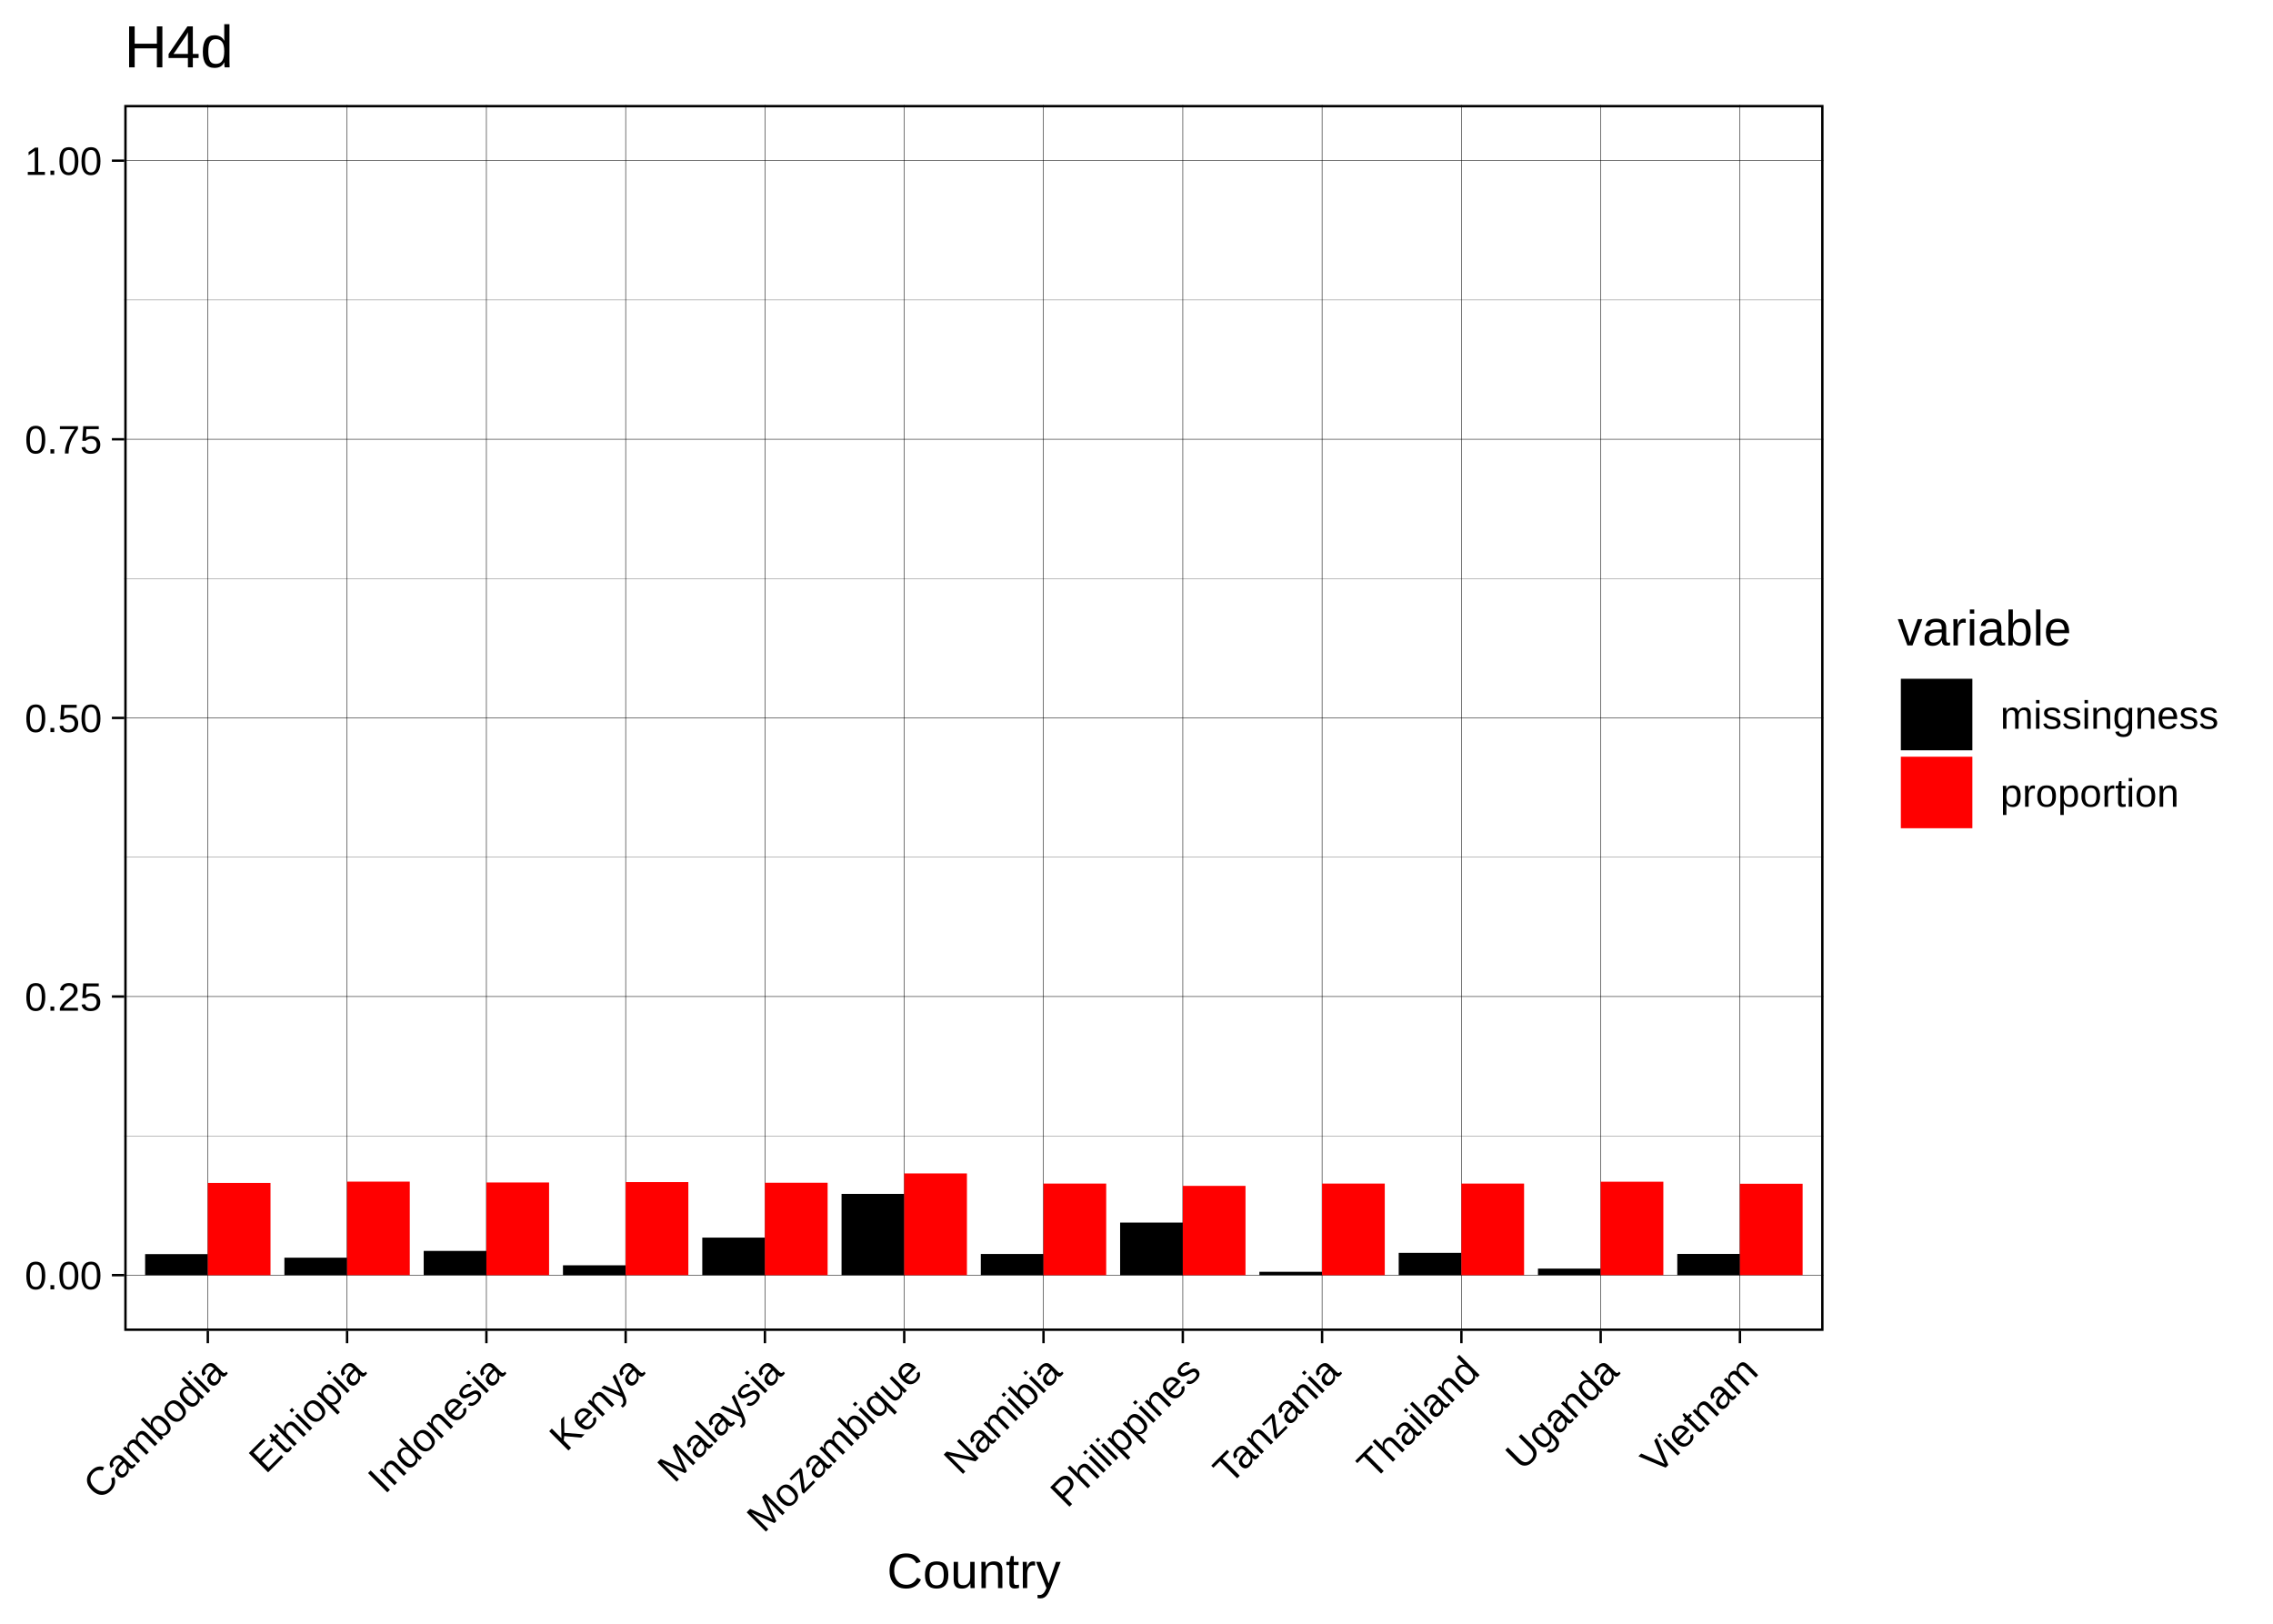
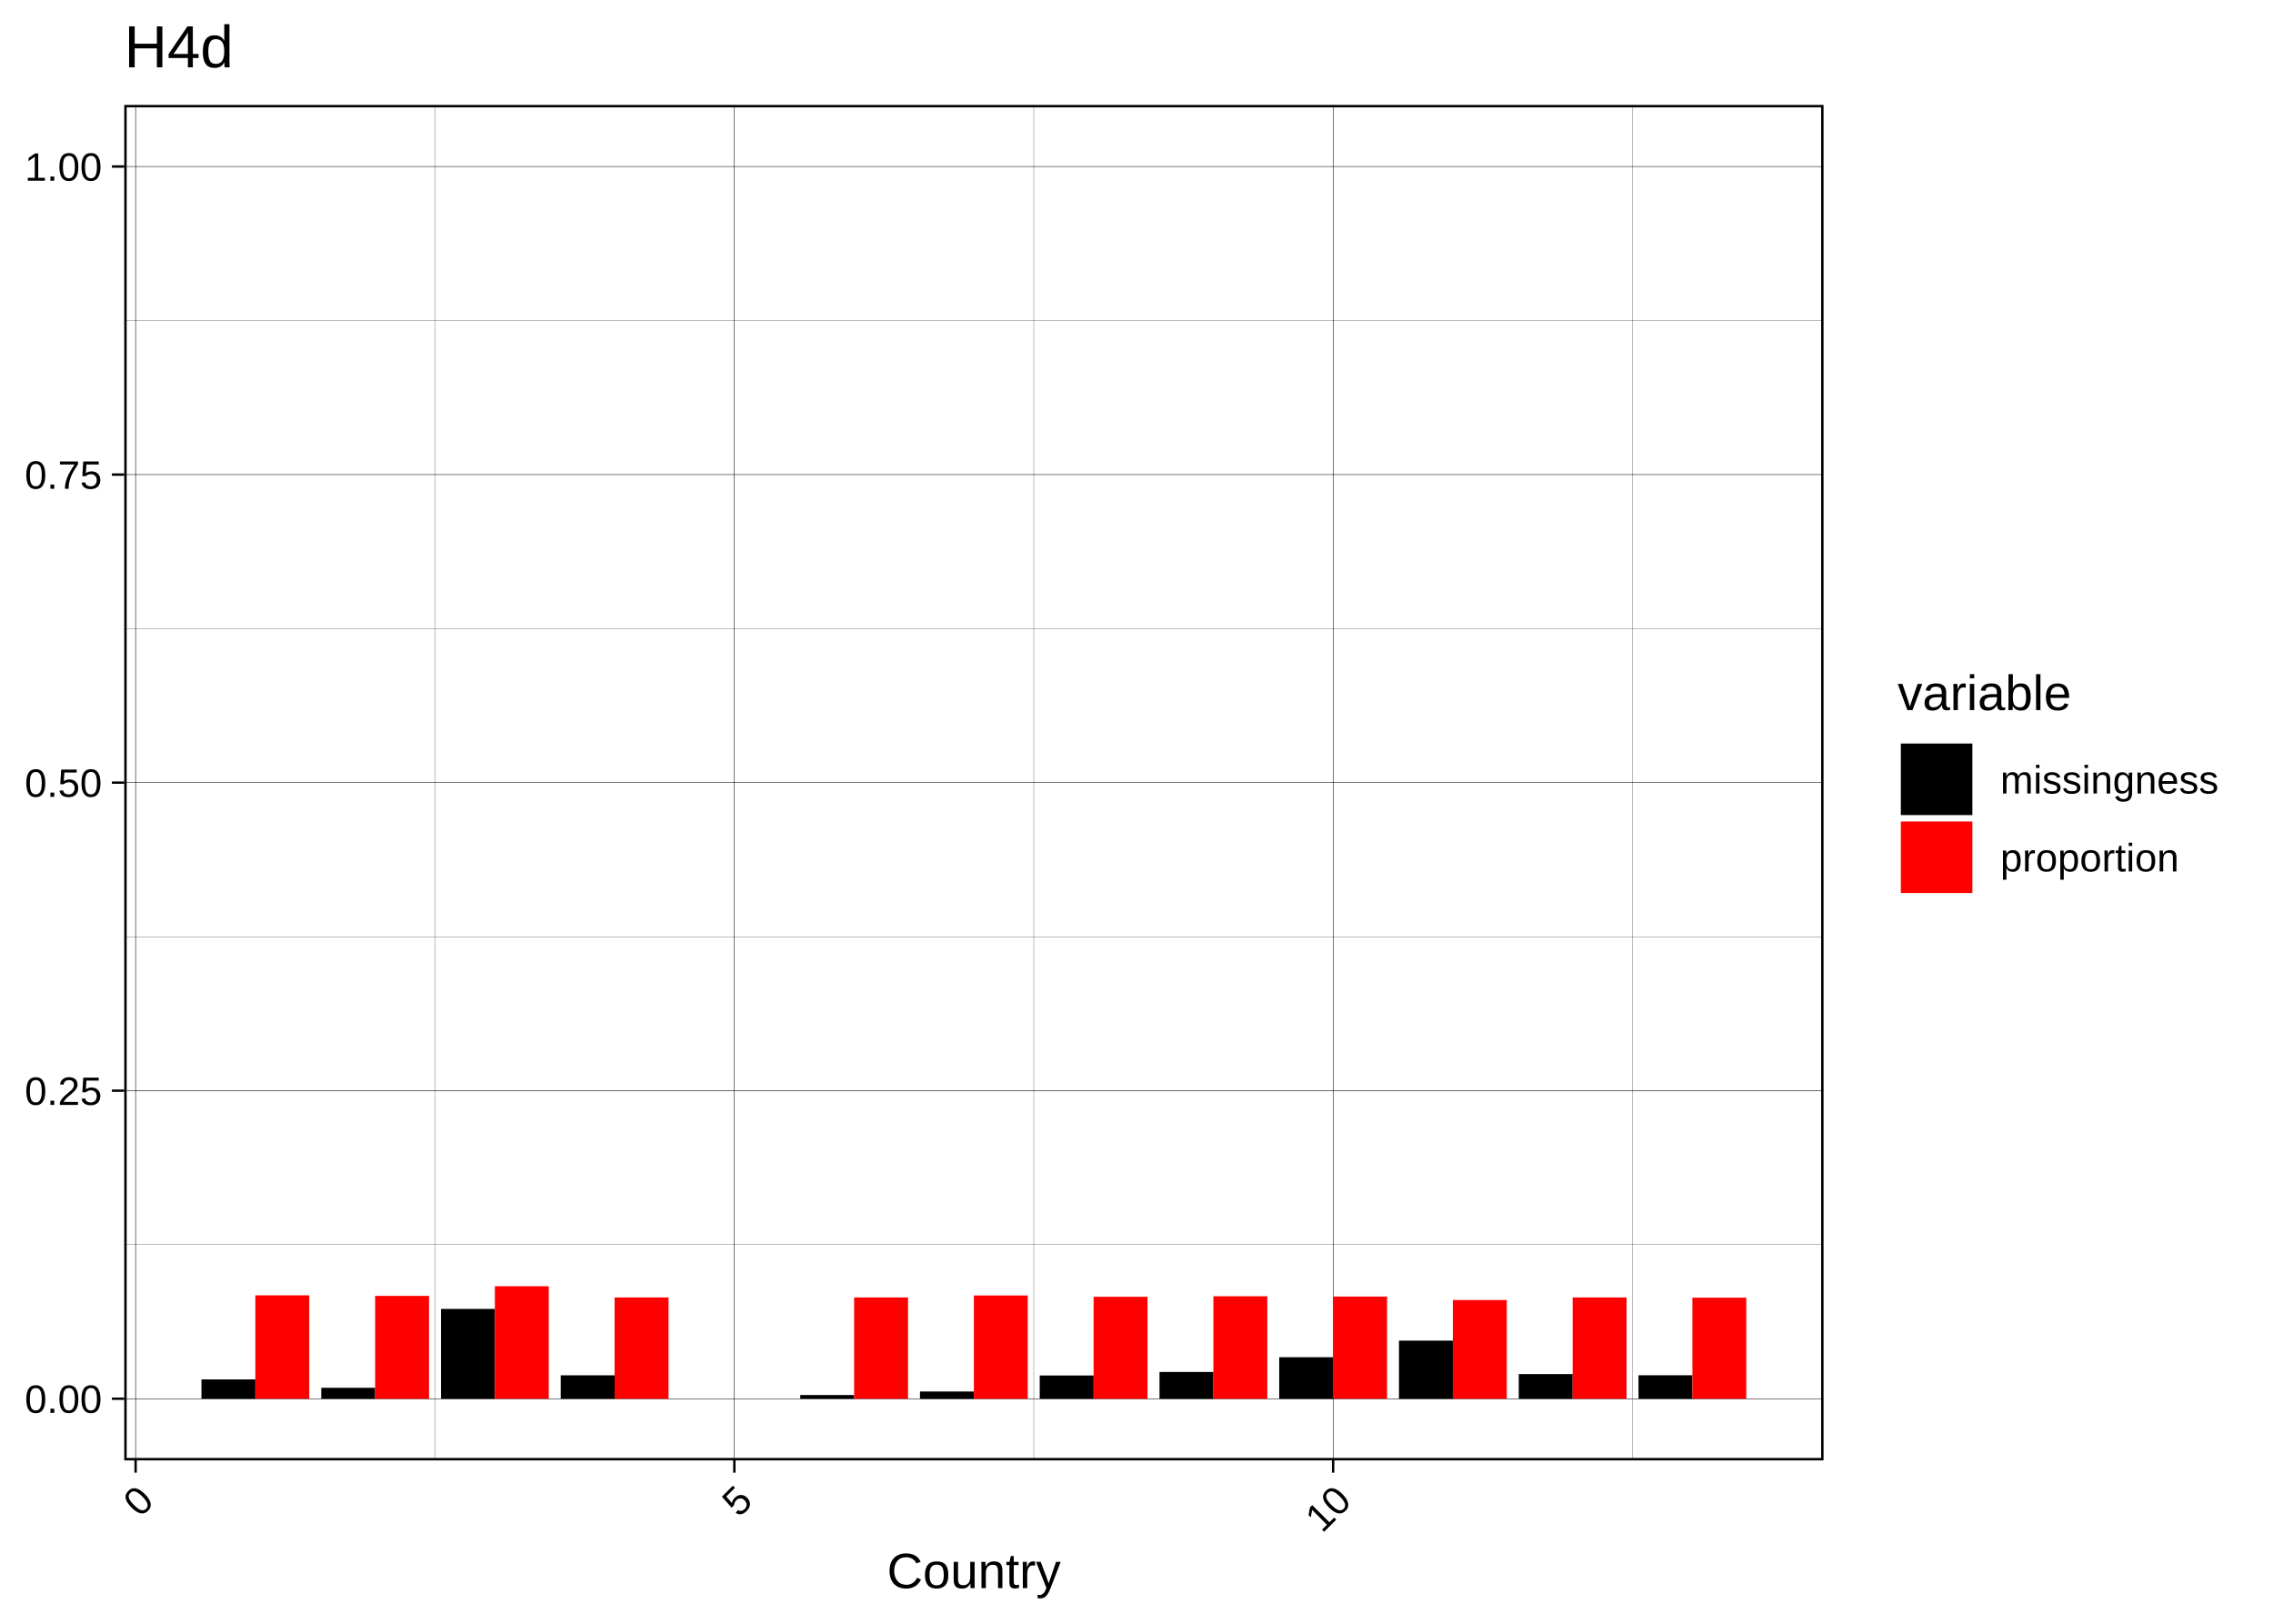
<svg xmlns="http://www.w3.org/2000/svg" class="svglite" width="504.00pt" height="360.00pt" viewBox="0 0 504.00 360.00">
  <defs>
    <style type="text/css">
    .svglite line, .svglite polyline, .svglite polygon, .svglite path, .svglite rect, .svglite circle {
      fill: none;
      stroke: #000000;
      stroke-linecap: round;
      stroke-linejoin: round;
      stroke-miterlimit: 10.00;
    }
    .svglite text {
      white-space: pre;
    }
  </style>
  </defs>
  <rect width="100%" height="100%" style="stroke: none; fill: #FFFFFF;" />
  <defs>
    <clipPath id="cpMC4wMHw1MDQuMDB8MC4wMHwzNjAuMDA=">
      <rect x="0.00" y="0.00" width="504.00" height="360.00" />
    </clipPath>
  </defs>
  <g clip-path="url(#cpMC4wMHw1MDQuMDB8MC4wMHwzNjAuMDA=)">
    <rect x="0" y="0.00" width="504.00" height="360.00" style="stroke-width: 1.07; stroke: #FFFFFF; fill: #FFFFFF;" />
  </g>
  <defs>
-     <clipPath id="cpMjcuNTV8NDA0LjMzfDIzLjI3fDI5NS4wNw==">
-       <rect x="27.55" y="23.27" width="376.79" height="271.80" />
+     <clipPath id="cpMjcuNTV8NDA0LjMzfDIzLjI3fDMyMy43Nw==">
+       <rect x="27.55" y="23.27" width="376.79" height="300.51" />
    </clipPath>
  </defs>
-   <g clip-path="url(#cpMjcuNTV8NDA0LjMzfDIzLjI3fDI5NS4wNw==)">
-     <rect x="27.55" y="23.27" width="376.79" height="271.80" style="stroke-width: 1.07; stroke: none; fill: #FFFFFF;" />
-     <polyline points="27.55,251.83 404.33,251.83 " style="stroke-width: 0.053; stroke-linecap: butt;" />
-     <polyline points="27.55,190.05 404.33,190.05 " style="stroke-width: 0.053; stroke-linecap: butt;" />
-     <polyline points="27.55,128.28 404.33,128.28 " style="stroke-width: 0.053; stroke-linecap: butt;" />
-     <polyline points="27.55,66.51 404.33,66.51 " style="stroke-width: 0.053; stroke-linecap: butt;" />
-     <polyline points="27.55,282.71 404.33,282.71 " style="stroke-width: 0.11; stroke-linecap: butt;" />
-     <polyline points="27.55,220.94 404.33,220.94 " style="stroke-width: 0.11; stroke-linecap: butt;" />
-     <polyline points="27.55,159.17 404.33,159.17 " style="stroke-width: 0.11; stroke-linecap: butt;" />
-     <polyline points="27.55,97.39 404.33,97.39 " style="stroke-width: 0.11; stroke-linecap: butt;" />
-     <polyline points="27.55,35.62 404.33,35.62 " style="stroke-width: 0.11; stroke-linecap: butt;" />
-     <polyline points="46.08,295.07 46.08,23.27 " style="stroke-width: 0.11; stroke-linecap: butt;" />
-     <polyline points="76.96,295.07 76.96,23.27 " style="stroke-width: 0.11; stroke-linecap: butt;" />
-     <polyline points="107.85,295.07 107.85,23.27 " style="stroke-width: 0.11; stroke-linecap: butt;" />
-     <polyline points="138.73,295.07 138.73,23.27 " style="stroke-width: 0.11; stroke-linecap: butt;" />
-     <polyline points="169.61,295.07 169.61,23.27 " style="stroke-width: 0.11; stroke-linecap: butt;" />
-     <polyline points="200.50,295.07 200.50,23.27 " style="stroke-width: 0.11; stroke-linecap: butt;" />
-     <polyline points="231.38,295.07 231.38,23.27 " style="stroke-width: 0.11; stroke-linecap: butt;" />
-     <polyline points="262.27,295.07 262.27,23.27 " style="stroke-width: 0.11; stroke-linecap: butt;" />
-     <polyline points="293.15,295.07 293.15,23.27 " style="stroke-width: 0.11; stroke-linecap: butt;" />
-     <polyline points="324.04,295.07 324.04,23.27 " style="stroke-width: 0.11; stroke-linecap: butt;" />
-     <polyline points="354.92,295.07 354.92,23.27 " style="stroke-width: 0.11; stroke-linecap: butt;" />
-     <polyline points="385.80,295.07 385.80,23.27 " style="stroke-width: 0.11; stroke-linecap: butt;" />
-     <rect x="63.06" y="278.84" width="13.90" height="3.87" style="stroke-width: 1.07; stroke: none; stroke-linecap: butt; stroke-linejoin: miter; fill: #000000;" />
-     <rect x="124.83" y="280.53" width="13.90" height="2.19" style="stroke-width: 1.07; stroke: none; stroke-linecap: butt; stroke-linejoin: miter; fill: #000000;" />
-     <rect x="186.60" y="264.70" width="13.90" height="18.02" style="stroke-width: 1.07; stroke: none; stroke-linecap: butt; stroke-linejoin: miter; fill: #000000;" />
-     <rect x="217.48" y="278.02" width="13.90" height="4.69" style="stroke-width: 1.07; stroke: none; stroke-linecap: butt; stroke-linejoin: miter; fill: #000000;" />
-     <rect x="279.25" y="281.97" width="13.90" height="0.74" style="stroke-width: 1.07; stroke: none; stroke-linecap: butt; stroke-linejoin: miter; fill: #000000;" />
-     <rect x="341.02" y="281.26" width="13.90" height="1.45" style="stroke-width: 1.07; stroke: none; stroke-linecap: butt; stroke-linejoin: miter; fill: #000000;" />
-     <rect x="32.18" y="278.05" width="13.90" height="4.66" style="stroke-width: 1.07; stroke: none; stroke-linecap: butt; stroke-linejoin: miter; fill: #000000;" />
-     <rect x="93.95" y="277.34" width="13.90" height="5.37" style="stroke-width: 1.07; stroke: none; stroke-linecap: butt; stroke-linejoin: miter; fill: #000000;" />
-     <rect x="155.72" y="274.39" width="13.90" height="8.33" style="stroke-width: 1.07; stroke: none; stroke-linecap: butt; stroke-linejoin: miter; fill: #000000;" />
-     <rect x="248.37" y="271.06" width="13.90" height="11.66" style="stroke-width: 1.07; stroke: none; stroke-linecap: butt; stroke-linejoin: miter; fill: #000000;" />
-     <rect x="310.14" y="277.77" width="13.90" height="4.94" style="stroke-width: 1.07; stroke: none; stroke-linecap: butt; stroke-linejoin: miter; fill: #000000;" />
-     <rect x="371.91" y="278.01" width="13.90" height="4.70" style="stroke-width: 1.07; stroke: none; stroke-linecap: butt; stroke-linejoin: miter; fill: #000000;" />
-     <rect x="76.96" y="261.98" width="13.90" height="20.73" style="stroke-width: 1.07; stroke: none; stroke-linecap: butt; stroke-linejoin: miter; fill: #FF0000;" />
-     <rect x="138.73" y="262.08" width="13.90" height="20.63" style="stroke-width: 1.07; stroke: none; stroke-linecap: butt; stroke-linejoin: miter; fill: #FF0000;" />
-     <rect x="200.50" y="260.16" width="13.90" height="22.56" style="stroke-width: 1.07; stroke: none; stroke-linecap: butt; stroke-linejoin: miter; fill: #FF0000;" />
-     <rect x="231.38" y="262.41" width="13.90" height="20.31" style="stroke-width: 1.07; stroke: none; stroke-linecap: butt; stroke-linejoin: miter; fill: #FF0000;" />
-     <rect x="293.15" y="262.41" width="13.90" height="20.31" style="stroke-width: 1.07; stroke: none; stroke-linecap: butt; stroke-linejoin: miter; fill: #FF0000;" />
-     <rect x="354.92" y="262.00" width="13.90" height="20.71" style="stroke-width: 1.07; stroke: none; stroke-linecap: butt; stroke-linejoin: miter; fill: #FF0000;" />
-     <rect x="46.08" y="262.27" width="13.90" height="20.45" style="stroke-width: 1.07; stroke: none; stroke-linecap: butt; stroke-linejoin: miter; fill: #FF0000;" />
-     <rect x="107.85" y="262.17" width="13.90" height="20.55" style="stroke-width: 1.07; stroke: none; stroke-linecap: butt; stroke-linejoin: miter; fill: #FF0000;" />
-     <rect x="169.61" y="262.23" width="13.90" height="20.49" style="stroke-width: 1.07; stroke: none; stroke-linecap: butt; stroke-linejoin: miter; fill: #FF0000;" />
-     <rect x="262.27" y="262.92" width="13.90" height="19.80" style="stroke-width: 1.07; stroke: none; stroke-linecap: butt; stroke-linejoin: miter; fill: #FF0000;" />
-     <rect x="324.04" y="262.41" width="13.90" height="20.31" style="stroke-width: 1.07; stroke: none; stroke-linecap: butt; stroke-linejoin: miter; fill: #FF0000;" />
-     <rect x="385.80" y="262.45" width="13.90" height="20.26" style="stroke-width: 1.07; stroke: none; stroke-linecap: butt; stroke-linejoin: miter; fill: #FF0000;" />
-     <rect x="27.55" y="23.27" width="376.79" height="271.80" style="stroke-width: 1.07;" />
+   <g clip-path="url(#cpMjcuNTV8NDA0LjMzfDIzLjI3fDMyMy43Nw==)">
+     <rect x="27.55" y="23.27" width="376.79" height="300.51" style="stroke-width: 1.07; stroke: none; fill: #FFFFFF;" />
+     <polyline points="27.55,275.97 404.33,275.97 " style="stroke-width: 0.053; stroke-linecap: butt;" />
+     <polyline points="27.55,207.67 404.33,207.67 " style="stroke-width: 0.053; stroke-linecap: butt;" />
+     <polyline points="27.55,139.37 404.33,139.37 " style="stroke-width: 0.053; stroke-linecap: butt;" />
+     <polyline points="27.55,71.07 404.33,71.07 " style="stroke-width: 0.053; stroke-linecap: butt;" />
+     <polyline points="96.45,323.77 96.45,23.27 " style="stroke-width: 0.053; stroke-linecap: butt;" />
+     <polyline points="229.22,323.77 229.22,23.27 " style="stroke-width: 0.053; stroke-linecap: butt;" />
+     <polyline points="361.98,323.77 361.98,23.27 " style="stroke-width: 0.053; stroke-linecap: butt;" />
+     <polyline points="27.55,310.11 404.33,310.11 " style="stroke-width: 0.11; stroke-linecap: butt;" />
+     <polyline points="27.55,241.82 404.33,241.82 " style="stroke-width: 0.11; stroke-linecap: butt;" />
+     <polyline points="27.55,173.52 404.33,173.52 " style="stroke-width: 0.11; stroke-linecap: butt;" />
+     <polyline points="27.55,105.22 404.33,105.22 " style="stroke-width: 0.11; stroke-linecap: butt;" />
+     <polyline points="27.55,36.92 404.33,36.92 " style="stroke-width: 0.11; stroke-linecap: butt;" />
+     <polyline points="30.07,323.77 30.07,23.27 " style="stroke-width: 0.11; stroke-linecap: butt;" />
+     <polyline points="162.83,323.77 162.83,23.27 " style="stroke-width: 0.11; stroke-linecap: butt;" />
+     <polyline points="295.60,323.77 295.60,23.27 " style="stroke-width: 0.11; stroke-linecap: butt;" />
+     <rect x="44.67" y="305.83" width="11.95" height="4.28" style="stroke-width: 1.07; stroke: none; stroke-linecap: butt; stroke-linejoin: miter; fill: #000000;" />
+     <rect x="71.23" y="307.69" width="11.95" height="2.42" style="stroke-width: 1.07; stroke: none; stroke-linecap: butt; stroke-linejoin: miter; fill: #000000;" />
+     <rect x="97.78" y="290.20" width="11.95" height="19.92" style="stroke-width: 1.07; stroke: none; stroke-linecap: butt; stroke-linejoin: miter; fill: #000000;" />
+     <rect x="124.33" y="304.92" width="11.95" height="5.19" style="stroke-width: 1.07; stroke: none; stroke-linecap: butt; stroke-linejoin: miter; fill: #000000;" />
+     <rect x="177.44" y="309.29" width="11.95" height="0.82" style="stroke-width: 1.07; stroke: none; stroke-linecap: butt; stroke-linejoin: miter; fill: #000000;" />
+     <rect x="203.99" y="308.51" width="11.95" height="1.61" style="stroke-width: 1.07; stroke: none; stroke-linecap: butt; stroke-linejoin: miter; fill: #000000;" />
+     <rect x="230.54" y="304.96" width="11.95" height="5.15" style="stroke-width: 1.07; stroke: none; stroke-linecap: butt; stroke-linejoin: miter; fill: #000000;" />
+     <rect x="257.10" y="304.18" width="11.95" height="5.94" style="stroke-width: 1.07; stroke: none; stroke-linecap: butt; stroke-linejoin: miter; fill: #000000;" />
+     <rect x="283.65" y="300.91" width="11.95" height="9.21" style="stroke-width: 1.07; stroke: none; stroke-linecap: butt; stroke-linejoin: miter; fill: #000000;" />
+     <rect x="310.20" y="297.23" width="11.95" height="12.89" style="stroke-width: 1.07; stroke: none; stroke-linecap: butt; stroke-linejoin: miter; fill: #000000;" />
+     <rect x="336.76" y="304.65" width="11.95" height="5.46" style="stroke-width: 1.07; stroke: none; stroke-linecap: butt; stroke-linejoin: miter; fill: #000000;" />
+     <rect x="363.31" y="304.91" width="11.95" height="5.20" style="stroke-width: 1.07; stroke: none; stroke-linecap: butt; stroke-linejoin: miter; fill: #000000;" />
+     <rect x="56.62" y="287.19" width="11.95" height="22.92" style="stroke-width: 1.07; stroke: none; stroke-linecap: butt; stroke-linejoin: miter; fill: #FF0000;" />
+     <rect x="83.18" y="287.31" width="11.95" height="22.81" style="stroke-width: 1.07; stroke: none; stroke-linecap: butt; stroke-linejoin: miter; fill: #FF0000;" />
+     <rect x="109.73" y="285.17" width="11.95" height="24.94" style="stroke-width: 1.07; stroke: none; stroke-linecap: butt; stroke-linejoin: miter; fill: #FF0000;" />
+     <rect x="136.28" y="287.66" width="11.95" height="22.45" style="stroke-width: 1.07; stroke: none; stroke-linecap: butt; stroke-linejoin: miter; fill: #FF0000;" />
+     <rect x="189.39" y="287.66" width="11.95" height="22.45" style="stroke-width: 1.07; stroke: none; stroke-linecap: butt; stroke-linejoin: miter; fill: #FF0000;" />
+     <rect x="215.94" y="287.22" width="11.95" height="22.90" style="stroke-width: 1.07; stroke: none; stroke-linecap: butt; stroke-linejoin: miter; fill: #FF0000;" />
+     <rect x="242.49" y="287.51" width="11.95" height="22.61" style="stroke-width: 1.07; stroke: none; stroke-linecap: butt; stroke-linejoin: miter; fill: #FF0000;" />
+     <rect x="269.05" y="287.40" width="11.95" height="22.72" style="stroke-width: 1.07; stroke: none; stroke-linecap: butt; stroke-linejoin: miter; fill: #FF0000;" />
+     <rect x="295.60" y="287.46" width="11.95" height="22.65" style="stroke-width: 1.07; stroke: none; stroke-linecap: butt; stroke-linejoin: miter; fill: #FF0000;" />
+     <rect x="322.15" y="288.23" width="11.95" height="21.89" style="stroke-width: 1.07; stroke: none; stroke-linecap: butt; stroke-linejoin: miter; fill: #FF0000;" />
+     <rect x="348.71" y="287.66" width="11.95" height="22.45" style="stroke-width: 1.07; stroke: none; stroke-linecap: butt; stroke-linejoin: miter; fill: #FF0000;" />
+     <rect x="375.26" y="287.71" width="11.95" height="22.40" style="stroke-width: 1.07; stroke: none; stroke-linecap: butt; stroke-linejoin: miter; fill: #FF0000;" />
+     <rect x="27.55" y="23.27" width="376.79" height="300.51" style="stroke-width: 1.07;" />
  </g>
  <g clip-path="url(#cpMC4wMHw1MDQuMDB8MC4wMHwzNjAuMDA=)">
-     <text x="22.62" y="285.86" text-anchor="end" style="font-size: 8.80px; font-family: &quot;Arial&quot;;" textLength="17.14px" lengthAdjust="spacingAndGlyphs">0.00</text>
-     <text x="22.62" y="224.09" text-anchor="end" style="font-size: 8.80px; font-family: &quot;Arial&quot;;" textLength="17.14px" lengthAdjust="spacingAndGlyphs">0.25</text>
-     <text x="22.62" y="162.32" text-anchor="end" style="font-size: 8.80px; font-family: &quot;Arial&quot;;" textLength="17.14px" lengthAdjust="spacingAndGlyphs">0.50</text>
-     <text x="22.62" y="100.54" text-anchor="end" style="font-size: 8.80px; font-family: &quot;Arial&quot;;" textLength="17.14px" lengthAdjust="spacingAndGlyphs">0.75</text>
-     <text x="22.62" y="38.77" text-anchor="end" style="font-size: 8.80px; font-family: &quot;Arial&quot;;" textLength="17.14px" lengthAdjust="spacingAndGlyphs">1.00</text>
-     <polyline points="24.81,282.71 27.55,282.71 " style="stroke-width: 0.53; stroke-linecap: butt;" />
-     <polyline points="24.81,220.94 27.55,220.94 " style="stroke-width: 0.53; stroke-linecap: butt;" />
-     <polyline points="24.81,159.17 27.55,159.17 " style="stroke-width: 0.53; stroke-linecap: butt;" />
-     <polyline points="24.81,97.39 27.55,97.39 " style="stroke-width: 0.53; stroke-linecap: butt;" />
-     <polyline points="24.81,35.62 27.55,35.62 " style="stroke-width: 0.53; stroke-linecap: butt;" />
-     <polyline points="46.08,297.81 46.08,295.07 " style="stroke-width: 0.53; stroke-linecap: butt;" />
-     <polyline points="76.96,297.81 76.96,295.07 " style="stroke-width: 0.53; stroke-linecap: butt;" />
-     <polyline points="107.85,297.81 107.85,295.07 " style="stroke-width: 0.53; stroke-linecap: butt;" />
-     <polyline points="138.73,297.81 138.73,295.07 " style="stroke-width: 0.53; stroke-linecap: butt;" />
-     <polyline points="169.61,297.81 169.61,295.07 " style="stroke-width: 0.53; stroke-linecap: butt;" />
-     <polyline points="200.50,297.81 200.50,295.07 " style="stroke-width: 0.53; stroke-linecap: butt;" />
-     <polyline points="231.38,297.81 231.38,295.07 " style="stroke-width: 0.53; stroke-linecap: butt;" />
-     <polyline points="262.27,297.81 262.27,295.07 " style="stroke-width: 0.53; stroke-linecap: butt;" />
-     <polyline points="293.15,297.81 293.15,295.07 " style="stroke-width: 0.53; stroke-linecap: butt;" />
-     <polyline points="324.04,297.81 324.04,295.07 " style="stroke-width: 0.53; stroke-linecap: butt;" />
-     <polyline points="354.92,297.81 354.92,295.07 " style="stroke-width: 0.53; stroke-linecap: butt;" />
-     <polyline points="385.80,297.81 385.80,295.07 " style="stroke-width: 0.53; stroke-linecap: butt;" />
-     <text transform="translate(50.53,304.46) rotate(-45)" text-anchor="end" style="font-size: 8.80px; font-family: &quot;Arial&quot;;" textLength="40.11px" lengthAdjust="spacingAndGlyphs">Cambodia</text>
-     <text transform="translate(81.42,304.46) rotate(-45)" text-anchor="end" style="font-size: 8.80px; font-family: &quot;Arial&quot;;" textLength="31.80px" lengthAdjust="spacingAndGlyphs">Ethiopia</text>
-     <text transform="translate(112.30,304.46) rotate(-45)" text-anchor="end" style="font-size: 8.80px; font-family: &quot;Arial&quot;;" textLength="38.17px" lengthAdjust="spacingAndGlyphs">Indonesia</text>
-     <text transform="translate(143.18,304.46) rotate(-45)" text-anchor="end" style="font-size: 8.80px; font-family: &quot;Arial&quot;;" textLength="24.96px" lengthAdjust="spacingAndGlyphs">Kenya</text>
-     <text transform="translate(174.07,304.46) rotate(-45)" text-anchor="end" style="font-size: 8.80px; font-family: &quot;Arial&quot;;" textLength="34.72px" lengthAdjust="spacingAndGlyphs">Malaysia</text>
-     <text transform="translate(204.95,304.46) rotate(-45)" text-anchor="end" style="font-size: 8.80px; font-family: &quot;Arial&quot;;" textLength="50.39px" lengthAdjust="spacingAndGlyphs">Mozambique</text>
-     <text transform="translate(235.84,304.46) rotate(-45)" text-anchor="end" style="font-size: 8.80px; font-family: &quot;Arial&quot;;" textLength="32.27px" lengthAdjust="spacingAndGlyphs">Namibia</text>
-     <text transform="translate(266.72,304.46) rotate(-45)" text-anchor="end" style="font-size: 8.80px; font-family: &quot;Arial&quot;;" textLength="42.55px" lengthAdjust="spacingAndGlyphs">Philippines</text>
-     <text transform="translate(297.61,304.46) rotate(-45)" text-anchor="end" style="font-size: 8.80px; font-family: &quot;Arial&quot;;" textLength="35.23px" lengthAdjust="spacingAndGlyphs">Tanzania</text>
-     <text transform="translate(328.49,304.46) rotate(-45)" text-anchor="end" style="font-size: 8.80px; font-family: &quot;Arial&quot;;" textLength="33.75px" lengthAdjust="spacingAndGlyphs">Thailand</text>
-     <text transform="translate(359.37,304.46) rotate(-45)" text-anchor="end" style="font-size: 8.80px; font-family: &quot;Arial&quot;;" textLength="30.83px" lengthAdjust="spacingAndGlyphs">Uganda</text>
-     <text transform="translate(390.26,304.46) rotate(-45)" text-anchor="end" style="font-size: 8.80px; font-family: &quot;Arial&quot;;" textLength="32.13px" lengthAdjust="spacingAndGlyphs">Vietnam</text>
+     <text x="22.62" y="313.26" text-anchor="end" style="font-size: 8.80px; font-family: &quot;Arial&quot;;" textLength="17.14px" lengthAdjust="spacingAndGlyphs">0.00</text>
+     <text x="22.62" y="244.97" text-anchor="end" style="font-size: 8.80px; font-family: &quot;Arial&quot;;" textLength="17.14px" lengthAdjust="spacingAndGlyphs">0.25</text>
+     <text x="22.62" y="176.67" text-anchor="end" style="font-size: 8.80px; font-family: &quot;Arial&quot;;" textLength="17.14px" lengthAdjust="spacingAndGlyphs">0.50</text>
+     <text x="22.62" y="108.37" text-anchor="end" style="font-size: 8.80px; font-family: &quot;Arial&quot;;" textLength="17.14px" lengthAdjust="spacingAndGlyphs">0.75</text>
+     <text x="22.62" y="40.07" text-anchor="end" style="font-size: 8.80px; font-family: &quot;Arial&quot;;" textLength="17.14px" lengthAdjust="spacingAndGlyphs">1.00</text>
+     <polyline points="24.81,310.11 27.55,310.11 " style="stroke-width: 0.53; stroke-linecap: butt;" />
+     <polyline points="24.81,241.82 27.55,241.82 " style="stroke-width: 0.53; stroke-linecap: butt;" />
+     <polyline points="24.81,173.52 27.55,173.52 " style="stroke-width: 0.53; stroke-linecap: butt;" />
+     <polyline points="24.81,105.22 27.55,105.22 " style="stroke-width: 0.53; stroke-linecap: butt;" />
+     <polyline points="24.81,36.92 27.55,36.92 " style="stroke-width: 0.53; stroke-linecap: butt;" />
+     <polyline points="30.07,326.51 30.07,323.77 " style="stroke-width: 0.53; stroke-linecap: butt;" />
+     <polyline points="162.83,326.51 162.83,323.77 " style="stroke-width: 0.53; stroke-linecap: butt;" />
+     <polyline points="295.60,326.51 295.60,323.77 " style="stroke-width: 0.53; stroke-linecap: butt;" />
+     <text transform="translate(34.52,333.16) rotate(-45)" text-anchor="end" style="font-size: 8.80px; font-family: &quot;Arial&quot;;" textLength="4.90px" lengthAdjust="spacingAndGlyphs">0</text>
+     <text transform="translate(167.29,333.16) rotate(-45)" text-anchor="end" style="font-size: 8.80px; font-family: &quot;Arial&quot;;" textLength="4.90px" lengthAdjust="spacingAndGlyphs">5</text>
+     <text transform="translate(300.05,333.16) rotate(-45)" text-anchor="end" style="font-size: 8.80px; font-family: &quot;Arial&quot;;" textLength="9.79px" lengthAdjust="spacingAndGlyphs">10</text>
    <text x="215.94" y="352.10" text-anchor="middle" style="font-size: 11.00px; font-family: &quot;Arial&quot;;" textLength="38.53px" lengthAdjust="spacingAndGlyphs">Country</text>
-     <rect x="415.29" y="128.51" width="83.23" height="61.32" style="stroke-width: 1.07; stroke: none; fill: #FFFFFF;" />
-     <text x="420.77" y="143.09" style="font-size: 11.00px; font-family: &quot;Arial&quot;;" textLength="38.53px" lengthAdjust="spacingAndGlyphs">variable</text>
-     <rect x="420.77" y="149.79" width="17.28" height="17.28" style="stroke-width: 1.07; stroke: none; fill: #FFFFFF;" />
-     <rect x="421.48" y="150.49" width="15.86" height="15.86" style="stroke-width: 1.07; stroke: none; stroke-linecap: butt; stroke-linejoin: miter; fill: #000000;" />
-     <rect x="420.77" y="167.07" width="17.28" height="17.28" style="stroke-width: 1.07; stroke: none; fill: #FFFFFF;" />
-     <rect x="421.48" y="167.77" width="15.86" height="15.86" style="stroke-width: 1.07; stroke: none; stroke-linecap: butt; stroke-linejoin: miter; fill: #FF0000;" />
-     <text x="443.53" y="161.58" style="font-size: 8.80px; font-family: &quot;Arial&quot;;" textLength="48.41px" lengthAdjust="spacingAndGlyphs">missingness</text>
-     <text x="443.53" y="178.86" style="font-size: 8.80px; font-family: &quot;Arial&quot;;" textLength="39.64px" lengthAdjust="spacingAndGlyphs">proportion</text>
+     <rect x="415.29" y="142.86" width="83.23" height="61.32" style="stroke-width: 1.07; stroke: none; fill: #FFFFFF;" />
+     <text x="420.77" y="157.44" style="font-size: 11.00px; font-family: &quot;Arial&quot;;" textLength="38.53px" lengthAdjust="spacingAndGlyphs">variable</text>
+     <rect x="420.77" y="164.14" width="17.28" height="17.28" style="stroke-width: 1.07; stroke: none; fill: #FFFFFF;" />
+     <rect x="421.48" y="164.85" width="15.86" height="15.86" style="stroke-width: 1.07; stroke: none; stroke-linecap: butt; stroke-linejoin: miter; fill: #000000;" />
+     <rect x="420.77" y="181.42" width="17.28" height="17.28" style="stroke-width: 1.07; stroke: none; fill: #FFFFFF;" />
+     <rect x="421.48" y="182.13" width="15.86" height="15.86" style="stroke-width: 1.07; stroke: none; stroke-linecap: butt; stroke-linejoin: miter; fill: #FF0000;" />
+     <text x="443.53" y="175.93" style="font-size: 8.80px; font-family: &quot;Arial&quot;;" textLength="48.41px" lengthAdjust="spacingAndGlyphs">missingness</text>
+     <text x="443.53" y="193.21" style="font-size: 8.80px; font-family: &quot;Arial&quot;;" textLength="39.64px" lengthAdjust="spacingAndGlyphs">proportion</text>
    <text x="27.55" y="14.93" style="font-size: 13.20px; font-family: &quot;Arial&quot;;" textLength="24.20px" lengthAdjust="spacingAndGlyphs">H4d</text>
  </g>
</svg>
